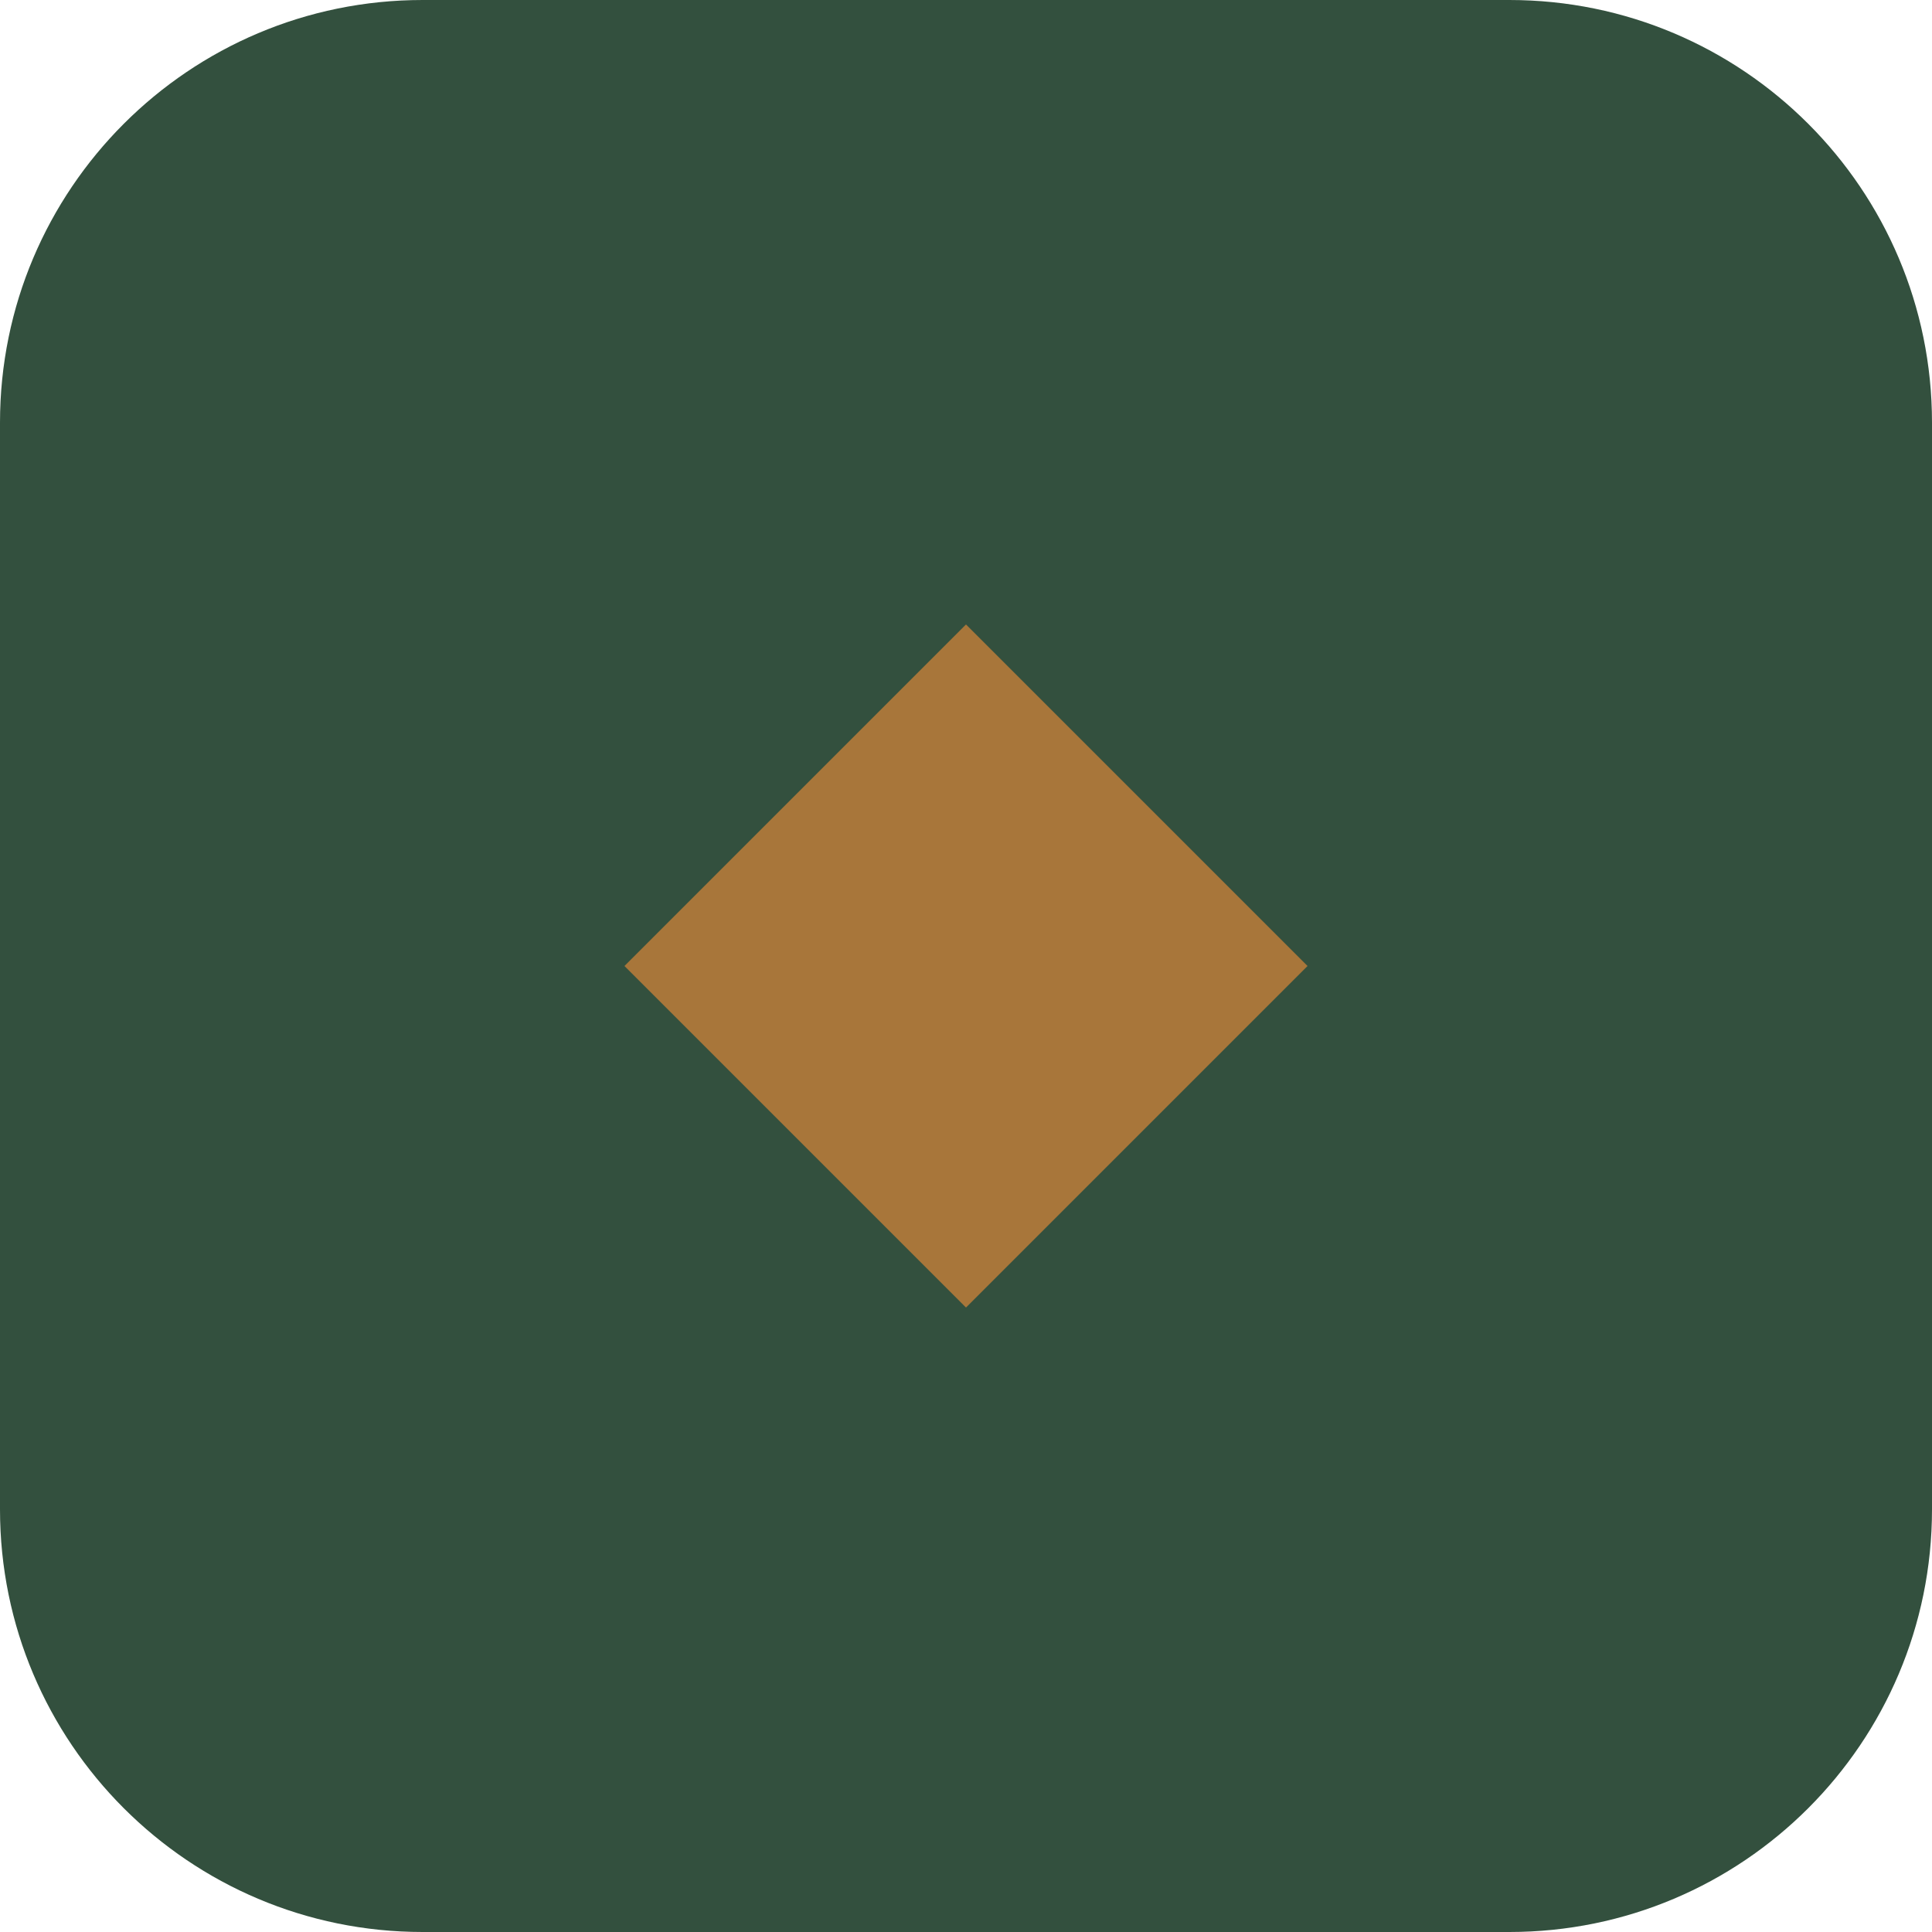
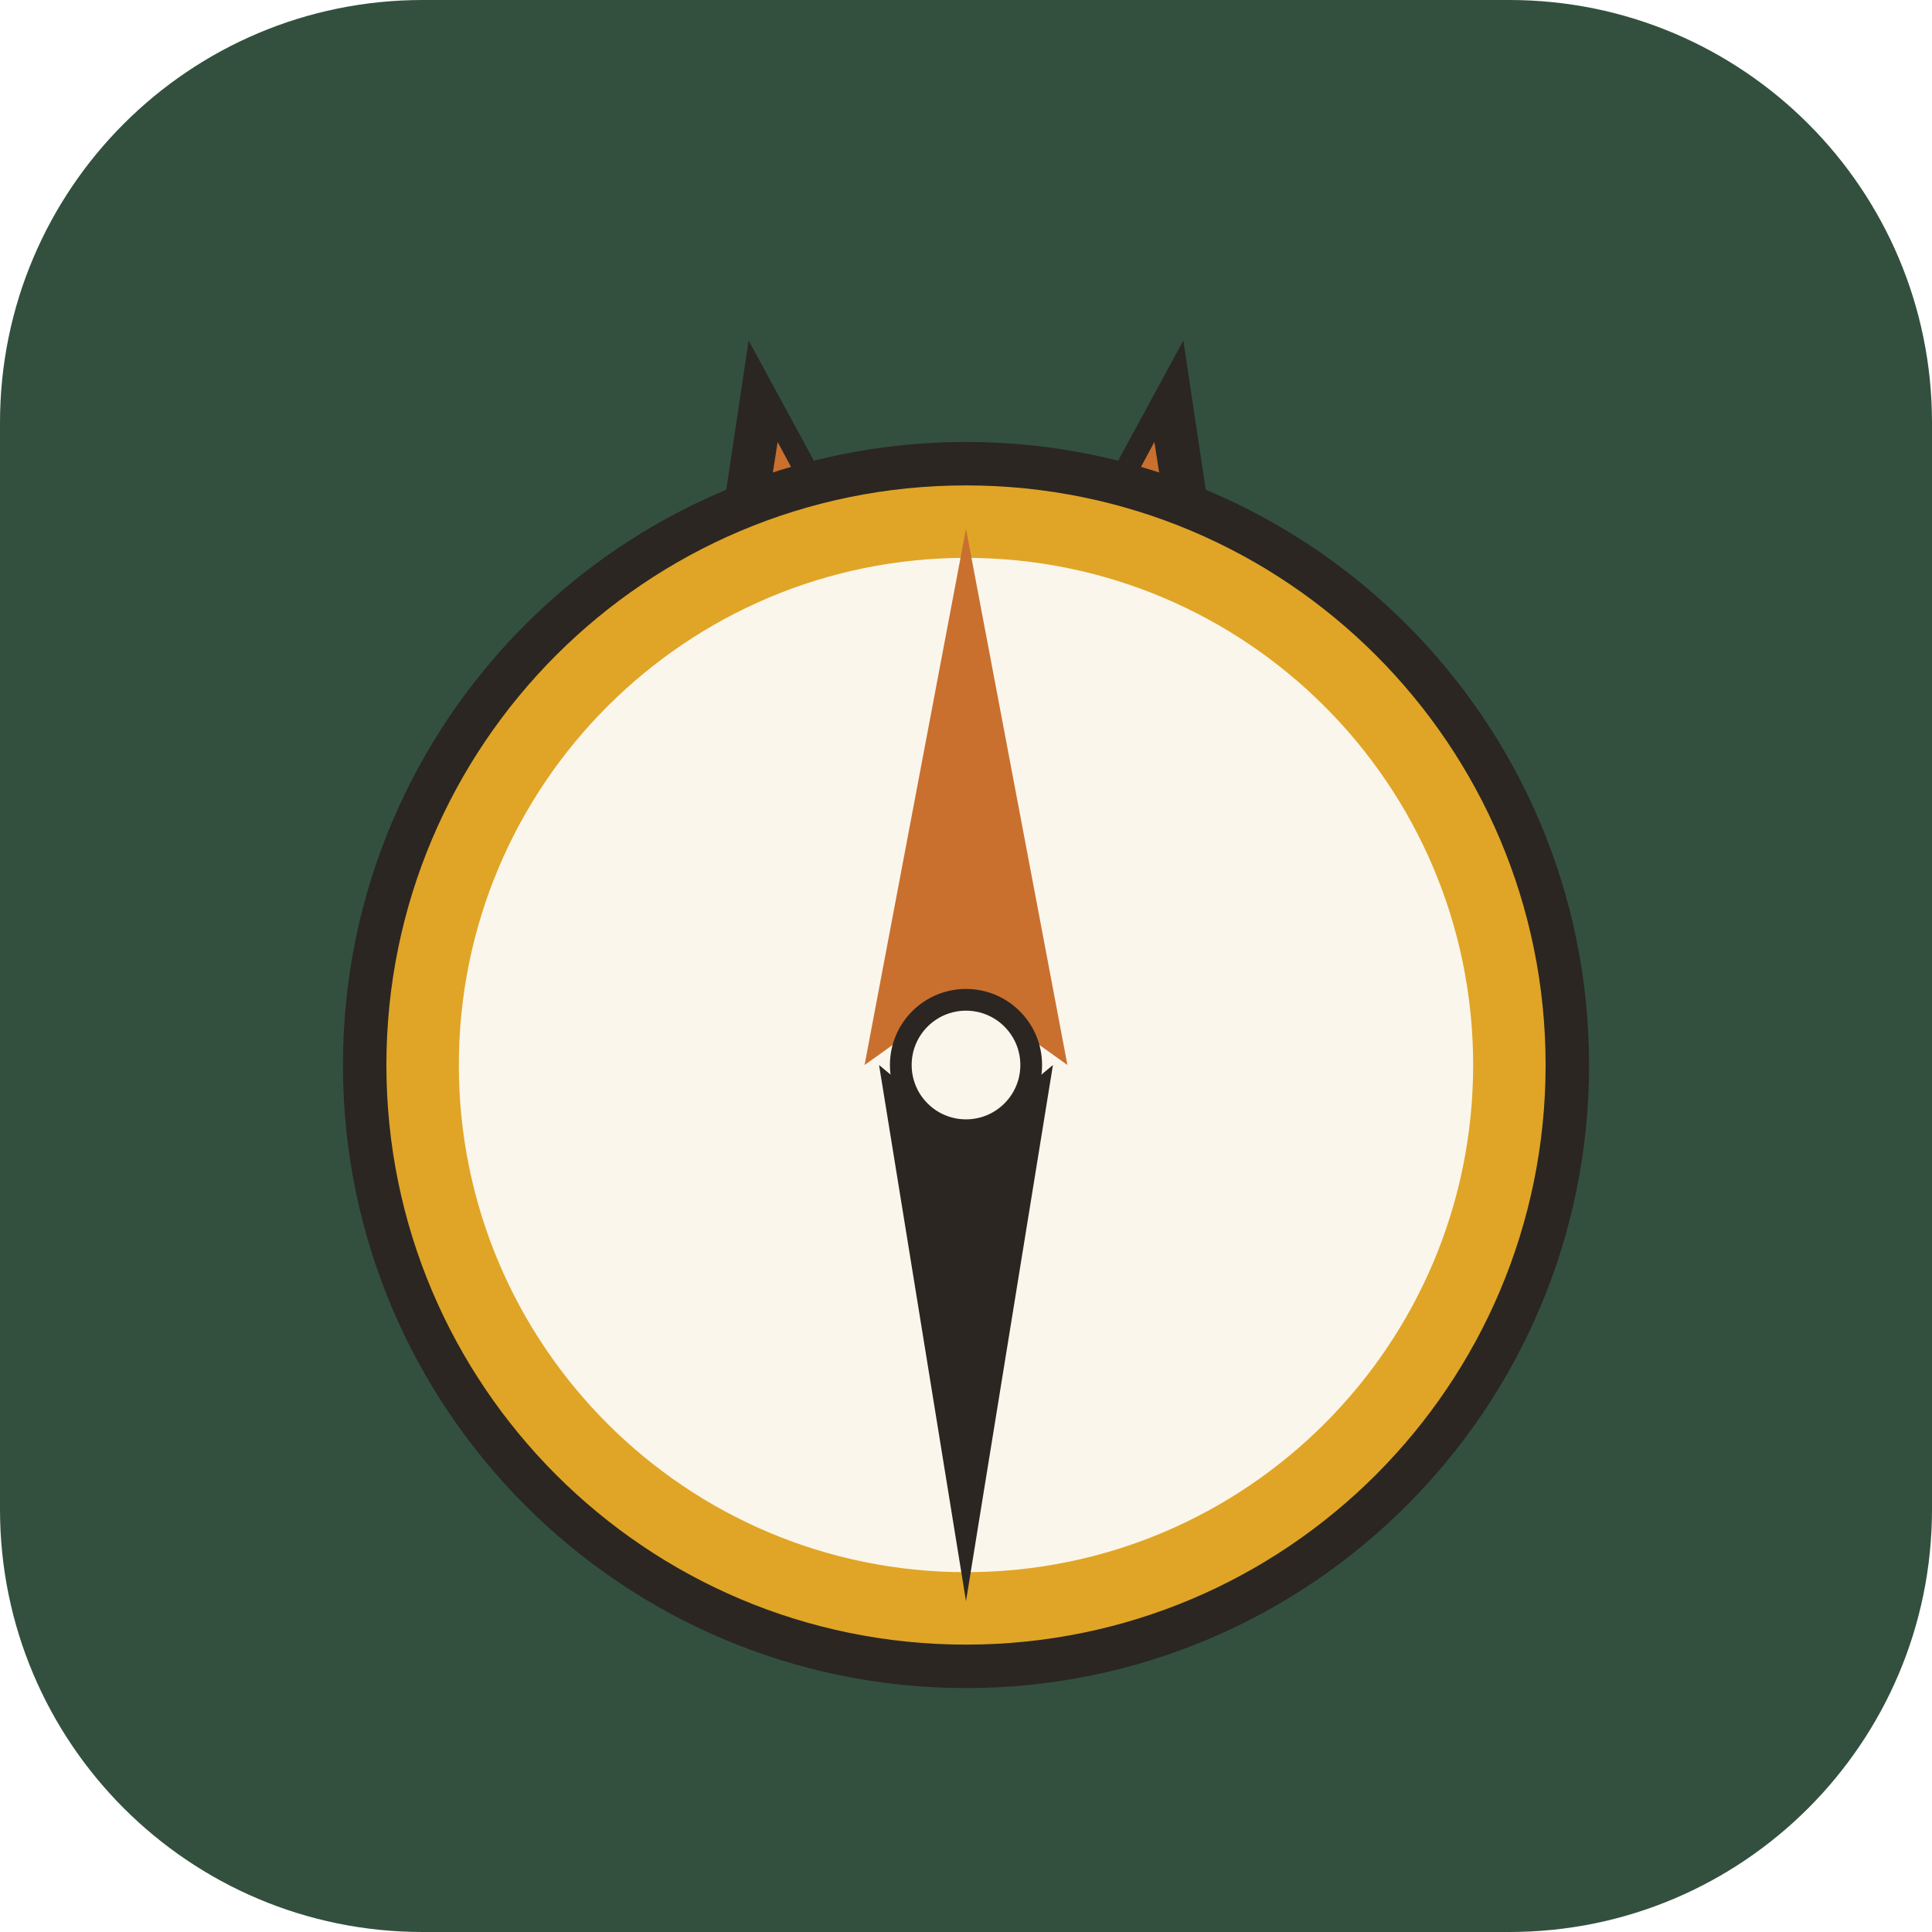
<svg xmlns="http://www.w3.org/2000/svg" viewBox="0 0 64 64">
  <rect width="64" height="64" rx="14" fill="#33503E" />
-   <rect x="24" y="24" width="16" height="16" transform="rotate(45 32 32)" fill="#A8763A" />
+   <g transform="translate(8 6) scale(0.24)">
+     <path d="M58 102 L70 22 L108 92 Z" fill="#2B2622" />
+     <path d="M142 102 L130 22 L92 92 Z" fill="#2B2622" />
+     <path d="M64 100 L74 36 L104 92 Z" fill="#C9702F" />
+     <path d="M136 100 L126 36 L96 92 Z" fill="#C9702F" />
+     <path d="M76 96 L82 52 L100 90 Z" fill="#F4E9D0" />
+     <path d="M124 96 L118 52 L100 90 Z" fill="#F4E9D0" />
+     <circle cx="100" cy="122" r="86" fill="#2B2622" />
+     <circle cx="100" cy="122" r="80" fill="#E0A526" />
+     <circle cx="100" cy="122" r="70" fill="#FBF6EC" />
+     <polygon points="100,48 114,122 100,112 86,122" fill="#C9702F" />
+     <polygon points="100,196 88,122 100,132 112,122" fill="#2B2622" />
+     <circle cx="100" cy="122" r="9" fill="#FBF6EC" stroke="#2B2622" stroke-width="3" />
+   </g>
</svg>
